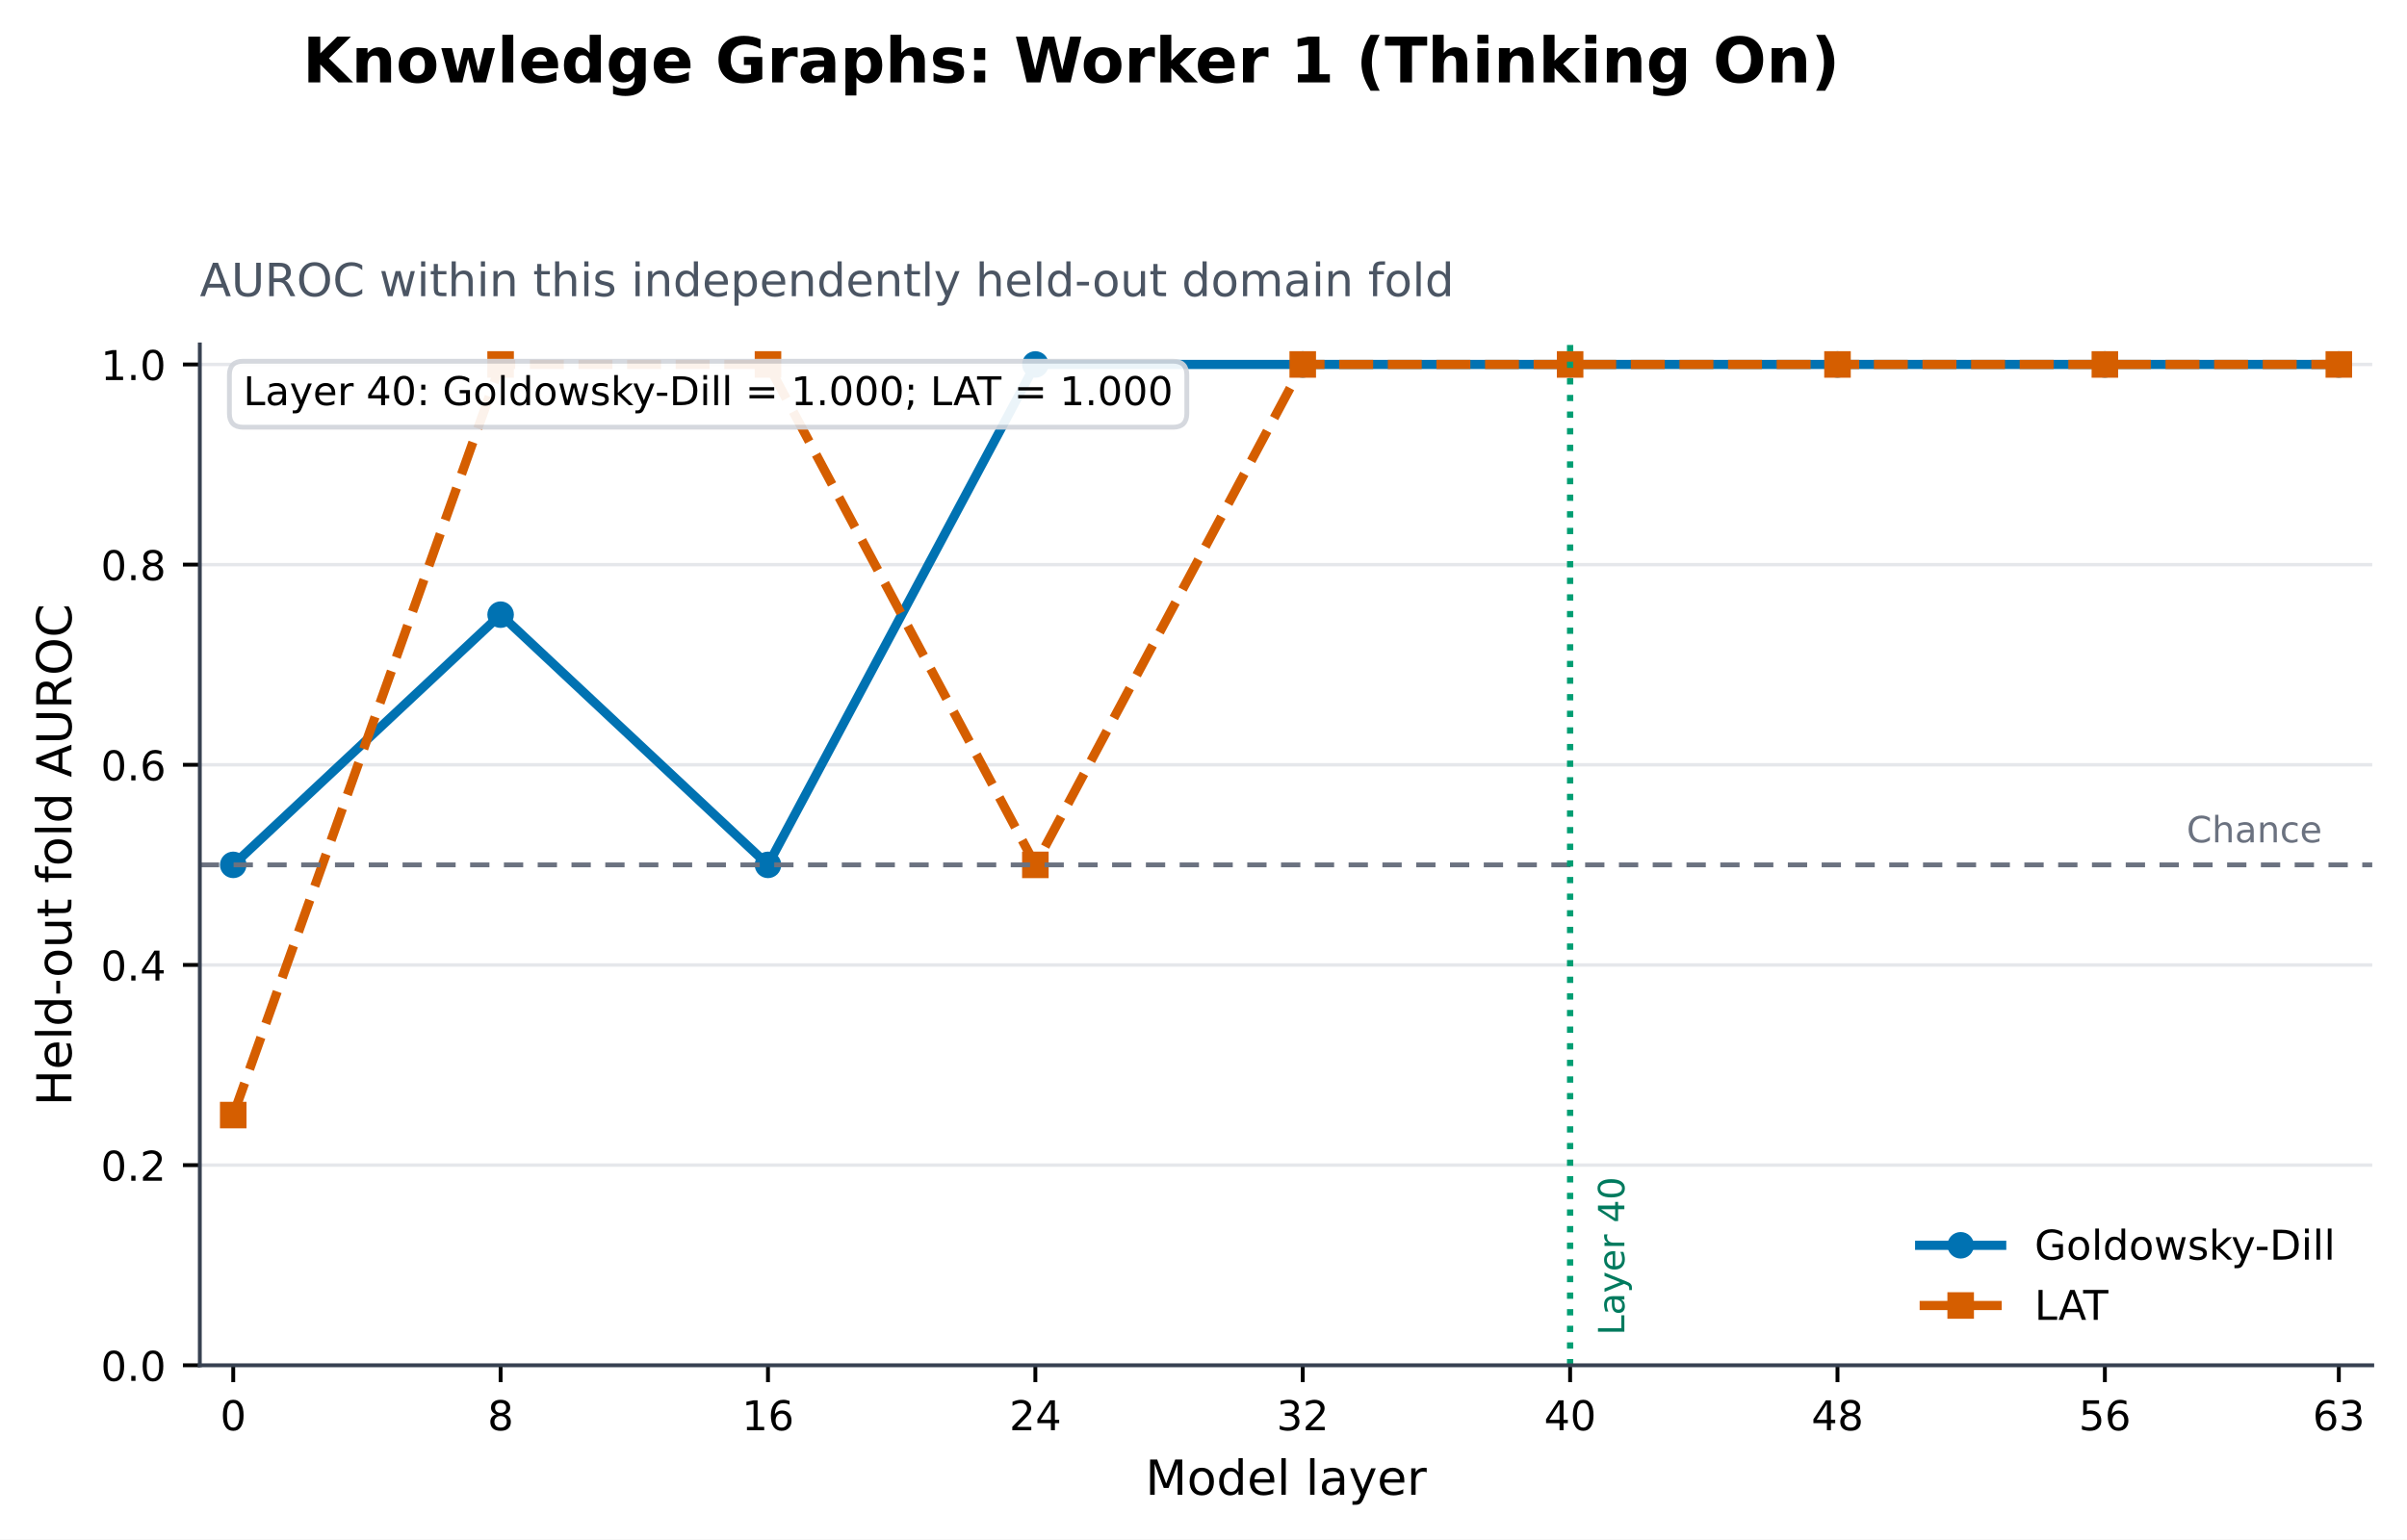
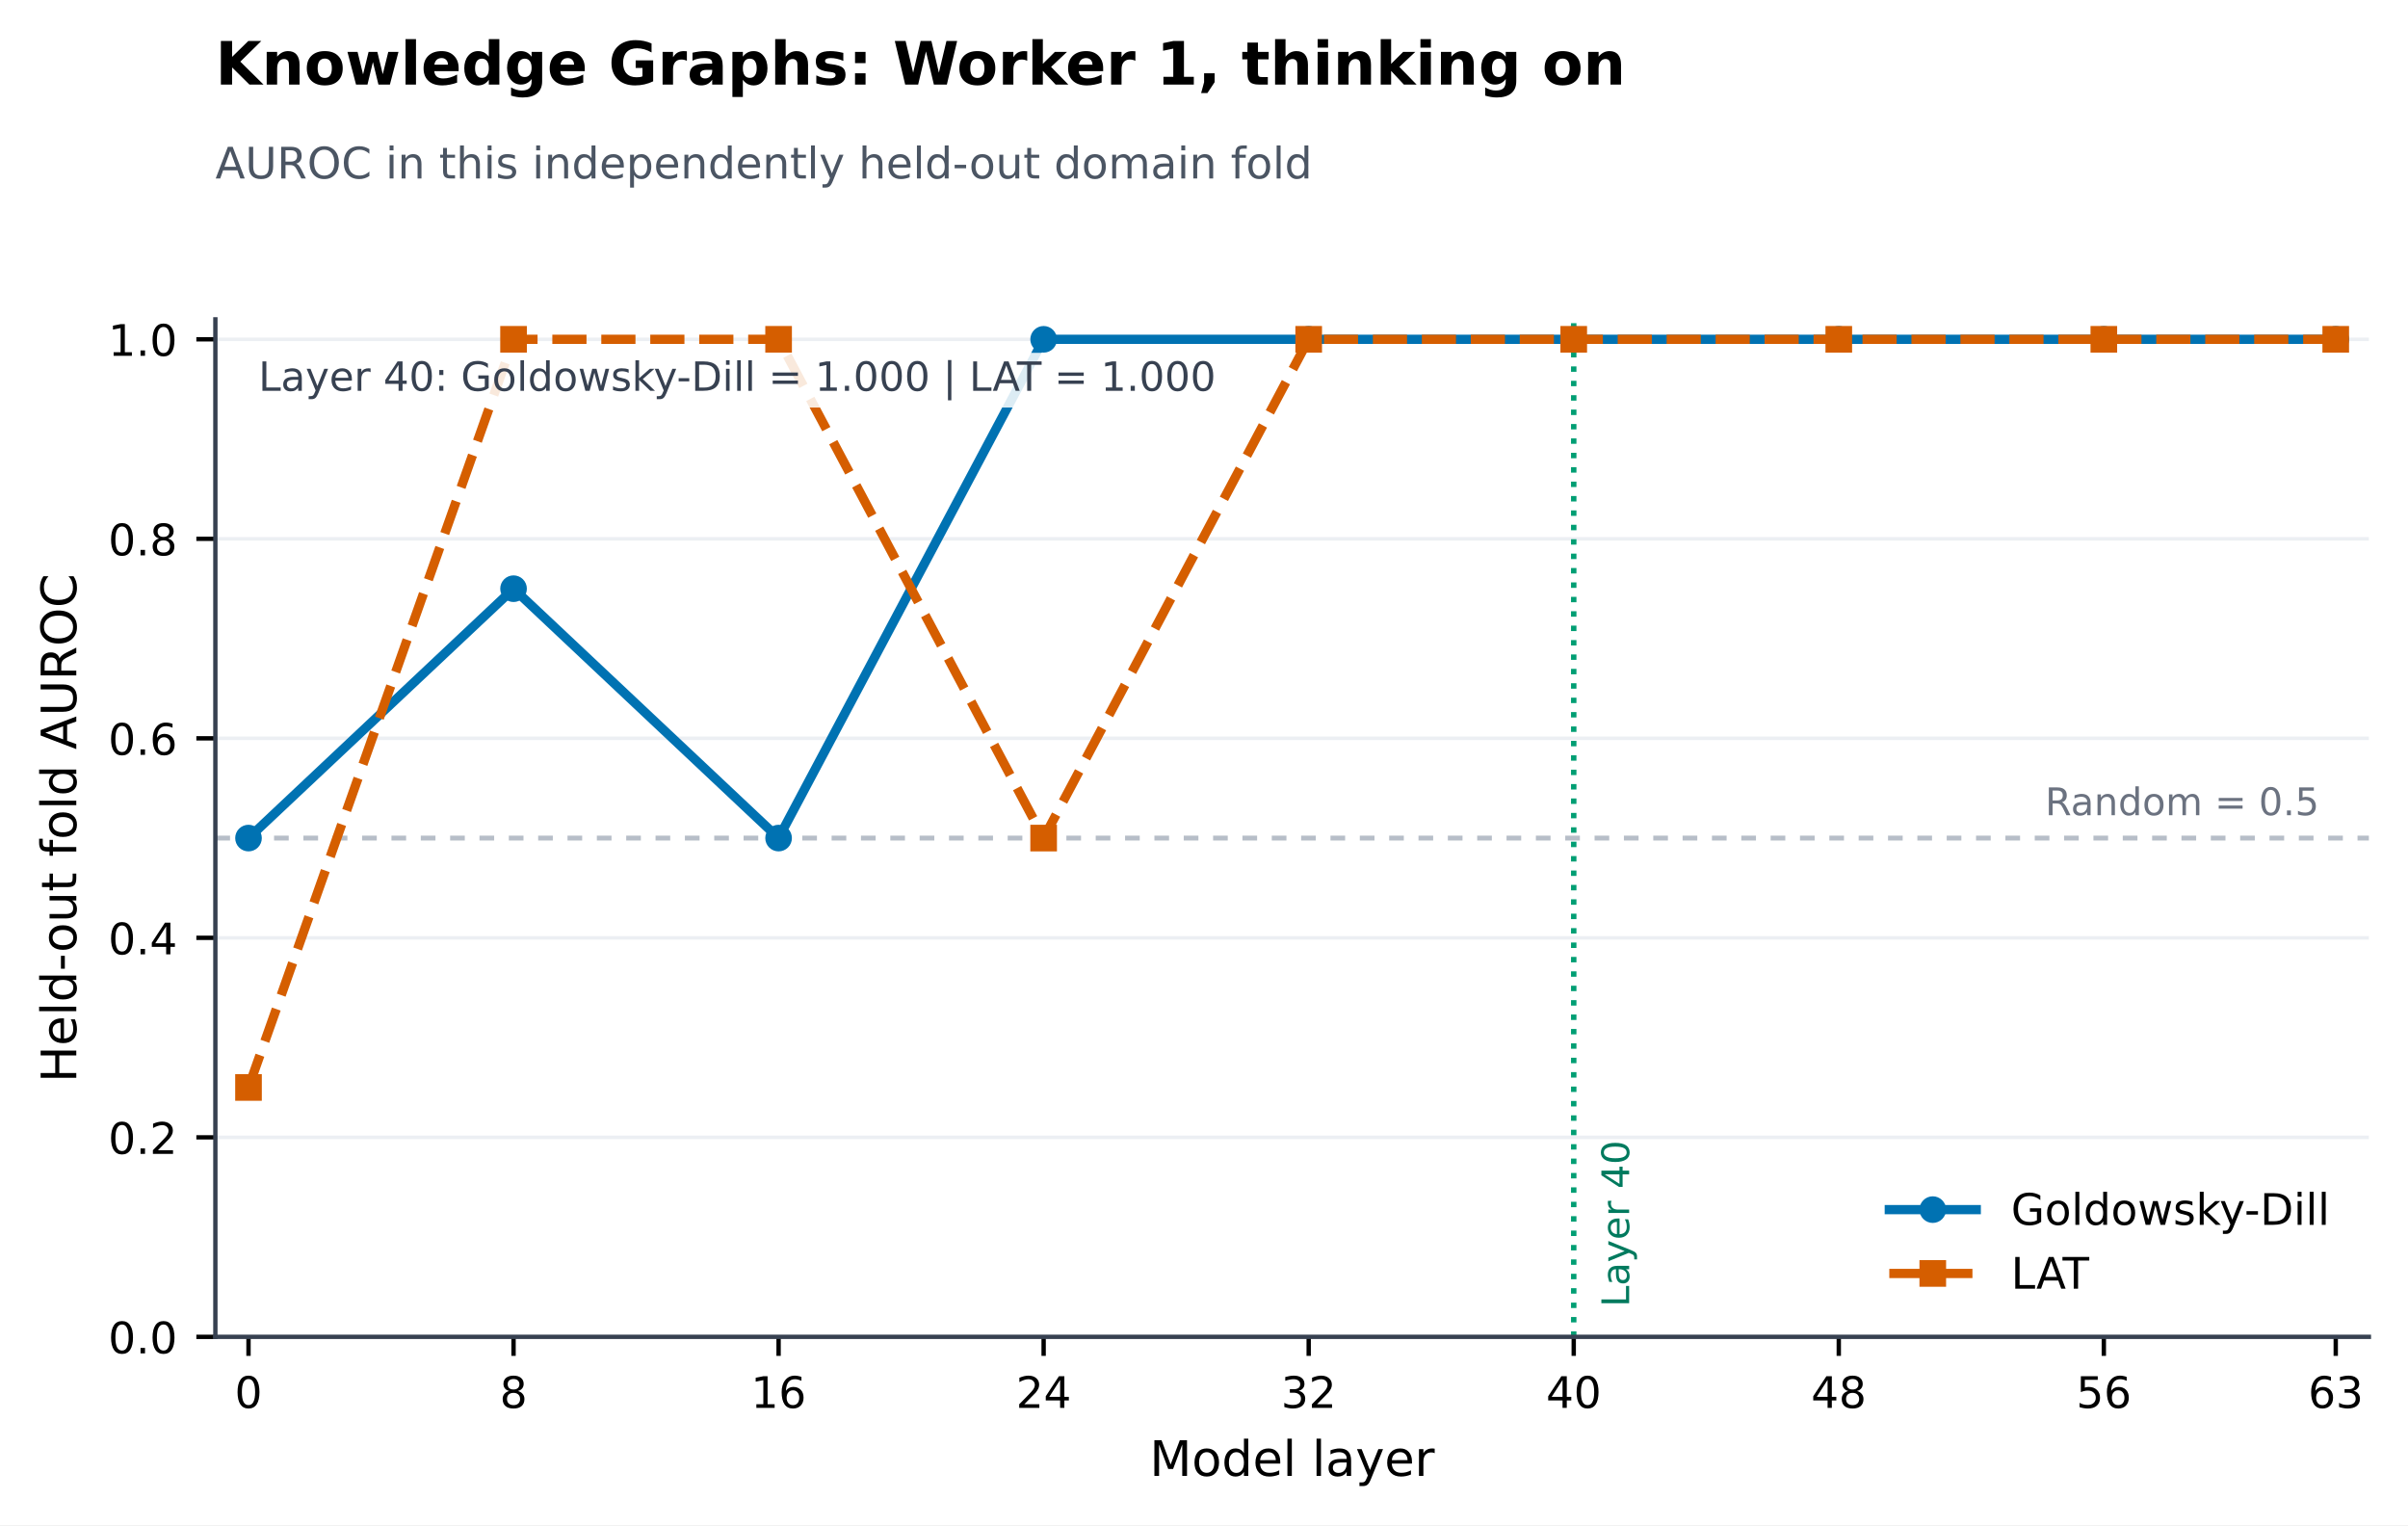
- <svg xmlns="http://www.w3.org/2000/svg" xmlns:xlink="http://www.w3.org/1999/xlink" width="498.666pt" height="319.045pt" viewBox="0 0 498.666 319.045" version="1.1">
+ <svg xmlns="http://www.w3.org/2000/svg" xmlns:xlink="http://www.w3.org/1999/xlink" width="443.121pt" height="280.611pt" viewBox="0 0 443.121 280.611" version="1.1">
  <defs>
    <style type="text/css">*{stroke-linejoin: round; stroke-linecap: butt}</style>
  </defs>
  <g id="figure_1">
    <g id="patch_1">
-       <path d="M 0 319.045 L 498.666 319.045 L 498.666 0 L 0 0 z " style="fill: #ffffff" />
+       <path d="M -0 280.611 L 443.121 280.611 L 443.121 0 L -0 0 z " style="fill: #ffffff" />
    </g>
    <g id="axes_1">
      <g id="patch_2">
-         <path d="M 41.396 282.94 L 491.466 282.94 L 491.466 71.38 L 41.396 71.38 z " style="fill: #ffffff" />
+         <path d="M 39.633 245.958 L 435.921 245.958 L 435.921 58.758 L 39.633 58.758 z " style="fill: #ffffff" />
+       </g>
+       <g id="line2d_1">
+         <path d="M 39.633 154.194 L 435.921 154.194 " clip-path="url(#p44b13de284)" style="fill: none; stroke-dasharray: 2.7,2.7; stroke-dashoffset: 0; stroke: #b7bec8; stroke-width: 0.9" />
      </g>
      <g id="matplotlib.axis_1">
        <g id="xtick_1">
-           <g id="line2d_1">
+           <g id="line2d_2">
            <defs>
              <path id="m4225e7514f" d="M 0 0 L 0 3.5 " style="stroke: #000000; stroke-width: 0.8" />
            </defs>
            <g>
-               <use xlink:href="#m4225e7514f" x="48.32" y="282.94" style="stroke: #000000; stroke-width: 0.8" />
+               <use xlink:href="#m4225e7514f" x="45.73" y="245.958" style="stroke: #000000; stroke-width: 0.8" />
            </g>
          </g>
          <g id="text_1">
-             <text style="font-size: 8.5px; font-family: 'DejaVu Sans'; text-anchor: middle" x="48.32" y="296.399" transform="rotate(-0 48.31994 296.3987)">0</text>
+             <text style="font-size: 8px; font-family: 'DejaVu Sans'; text-anchor: middle" x="45.73" y="259.037" transform="rotate(-0 45.72955 259.037)">0</text>
          </g>
        </g>
        <g id="xtick_2">
-           <g id="line2d_2">
-             <g>
-               <use xlink:href="#m4225e7514f" x="103.713" y="282.94" style="stroke: #000000; stroke-width: 0.8" />
+           <g id="line2d_3">
+             <g>
+               <use xlink:href="#m4225e7514f" x="94.503" y="245.958" style="stroke: #000000; stroke-width: 0.8" />
            </g>
          </g>
          <g id="text_2">
-             <text style="font-size: 8.5px; font-family: 'DejaVu Sans'; text-anchor: middle" x="103.713" y="296.399" transform="rotate(-0 103.7132 296.3987)">8</text>
+             <text style="font-size: 8px; font-family: 'DejaVu Sans'; text-anchor: middle" x="94.503" y="259.037" transform="rotate(-0 94.50346 259.037)">8</text>
          </g>
        </g>
        <g id="xtick_3">
-           <g id="line2d_3">
-             <g>
-               <use xlink:href="#m4225e7514f" x="159.106" y="282.94" style="stroke: #000000; stroke-width: 0.8" />
+           <g id="line2d_4">
+             <g>
+               <use xlink:href="#m4225e7514f" x="143.277" y="245.958" style="stroke: #000000; stroke-width: 0.8" />
            </g>
          </g>
          <g id="text_3">
-             <text style="font-size: 8.5px; font-family: 'DejaVu Sans'; text-anchor: middle" x="159.106" y="296.399" transform="rotate(-0 159.1064 296.3987)">16</text>
+             <text style="font-size: 8px; font-family: 'DejaVu Sans'; text-anchor: middle" x="143.277" y="259.037" transform="rotate(-0 143.2774 259.037)">16</text>
          </g>
        </g>
        <g id="xtick_4">
-           <g id="line2d_4">
-             <g>
-               <use xlink:href="#m4225e7514f" x="214.5" y="282.94" style="stroke: #000000; stroke-width: 0.8" />
+           <g id="line2d_5">
+             <g>
+               <use xlink:href="#m4225e7514f" x="192.051" y="245.958" style="stroke: #000000; stroke-width: 0.8" />
            </g>
          </g>
          <g id="text_4">
-             <text style="font-size: 8.5px; font-family: 'DejaVu Sans'; text-anchor: middle" x="214.5" y="296.399" transform="rotate(-0 214.4996 296.3987)">24</text>
+             <text style="font-size: 8px; font-family: 'DejaVu Sans'; text-anchor: middle" x="192.051" y="259.037" transform="rotate(-0 192.0513 259.037)">24</text>
          </g>
        </g>
        <g id="xtick_5">
-           <g id="line2d_5">
-             <g>
-               <use xlink:href="#m4225e7514f" x="269.893" y="282.94" style="stroke: #000000; stroke-width: 0.8" />
+           <g id="line2d_6">
+             <g>
+               <use xlink:href="#m4225e7514f" x="240.825" y="245.958" style="stroke: #000000; stroke-width: 0.8" />
            </g>
          </g>
          <g id="text_5">
-             <text style="font-size: 8.5px; font-family: 'DejaVu Sans'; text-anchor: middle" x="269.893" y="296.399" transform="rotate(-0 269.8929 296.3987)">32</text>
+             <text style="font-size: 8px; font-family: 'DejaVu Sans'; text-anchor: middle" x="240.825" y="259.037" transform="rotate(-0 240.8252 259.037)">32</text>
          </g>
        </g>
        <g id="xtick_6">
-           <g id="line2d_6">
-             <g>
-               <use xlink:href="#m4225e7514f" x="325.286" y="282.94" style="stroke: #000000; stroke-width: 0.8" />
+           <g id="line2d_7">
+             <g>
+               <use xlink:href="#m4225e7514f" x="289.599" y="245.958" style="stroke: #000000; stroke-width: 0.8" />
            </g>
          </g>
          <g id="text_6">
-             <text style="font-size: 8.5px; font-family: 'DejaVu Sans'; text-anchor: middle" x="325.286" y="296.399" transform="rotate(-0 325.2861 296.3987)">40</text>
+             <text style="font-size: 8px; font-family: 'DejaVu Sans'; text-anchor: middle" x="289.599" y="259.037" transform="rotate(-0 289.5991 259.037)">40</text>
          </g>
        </g>
        <g id="xtick_7">
-           <g id="line2d_7">
-             <g>
-               <use xlink:href="#m4225e7514f" x="380.679" y="282.94" style="stroke: #000000; stroke-width: 0.8" />
+           <g id="line2d_8">
+             <g>
+               <use xlink:href="#m4225e7514f" x="338.373" y="245.958" style="stroke: #000000; stroke-width: 0.8" />
            </g>
          </g>
          <g id="text_7">
-             <text style="font-size: 8.5px; font-family: 'DejaVu Sans'; text-anchor: middle" x="380.679" y="296.399" transform="rotate(-0 380.6793 296.3987)">48</text>
+             <text style="font-size: 8px; font-family: 'DejaVu Sans'; text-anchor: middle" x="338.373" y="259.037" transform="rotate(-0 338.373 259.037)">48</text>
          </g>
        </g>
        <g id="xtick_8">
-           <g id="line2d_8">
-             <g>
-               <use xlink:href="#m4225e7514f" x="436.073" y="282.94" style="stroke: #000000; stroke-width: 0.8" />
+           <g id="line2d_9">
+             <g>
+               <use xlink:href="#m4225e7514f" x="387.147" y="245.958" style="stroke: #000000; stroke-width: 0.8" />
            </g>
          </g>
          <g id="text_8">
-             <text style="font-size: 8.5px; font-family: 'DejaVu Sans'; text-anchor: middle" x="436.073" y="296.399" transform="rotate(-0 436.0725 296.3987)">56</text>
+             <text style="font-size: 8px; font-family: 'DejaVu Sans'; text-anchor: middle" x="387.147" y="259.037" transform="rotate(-0 387.1469 259.037)">56</text>
          </g>
        </g>
        <g id="xtick_9">
-           <g id="line2d_9">
-             <g>
-               <use xlink:href="#m4225e7514f" x="484.542" y="282.94" style="stroke: #000000; stroke-width: 0.8" />
+           <g id="line2d_10">
+             <g>
+               <use xlink:href="#m4225e7514f" x="429.824" y="245.958" style="stroke: #000000; stroke-width: 0.8" />
            </g>
          </g>
          <g id="text_9">
-             <text style="font-size: 8.5px; font-family: 'DejaVu Sans'; text-anchor: middle" x="484.542" y="296.399" transform="rotate(-0 484.5416 296.3987)">63</text>
+             <text style="font-size: 8px; font-family: 'DejaVu Sans'; text-anchor: middle" x="429.824" y="259.037" transform="rotate(-0 429.8241 259.037)">63</text>
          </g>
        </g>
        <g id="text_10">
-           <text style="font-size: 10px; font-family: 'DejaVu Sans'; text-anchor: middle" x="266.431" y="309.765" transform="rotate(-0 266.4308 309.7648)">Model layer</text>
+           <text style="font-size: 9px; font-family: 'DejaVu Sans'; text-anchor: middle" x="237.777" y="271.539" transform="rotate(-0 237.7768 271.5394)">Model layer</text>
        </g>
      </g>
      <g id="matplotlib.axis_2">
        <g id="ytick_1">
-           <g id="line2d_10">
-             <path d="M 41.396 282.94 L 491.466 282.94 " clip-path="url(#p7f77434c62)" style="fill: none; stroke: #e5e7eb; stroke-width: 0.7; stroke-linecap: square" />
-           </g>
          <g id="line2d_11">
+             <path d="M 39.633 245.958 L 435.921 245.958 " clip-path="url(#p44b13de284)" style="fill: none; stroke: #eceff3; stroke-width: 0.65; stroke-linecap: square" />
+           </g>
+           <g id="line2d_12">
            <defs>
              <path id="m544248703c" d="M 0 0 L -3.5 0 " style="stroke: #000000; stroke-width: 0.8" />
            </defs>
            <g>
-               <use xlink:href="#m544248703c" x="41.396" y="282.94" style="stroke: #000000; stroke-width: 0.8" />
+               <use xlink:href="#m544248703c" x="39.633" y="245.958" style="stroke: #000000; stroke-width: 0.8" />
            </g>
          </g>
          <g id="text_11">
-             <text style="font-size: 8.5px; font-family: 'DejaVu Sans'; text-anchor: end" x="34.396" y="286.169" transform="rotate(-0 34.39578 286.1693)">0.0</text>
+             <text style="font-size: 8px; font-family: 'DejaVu Sans'; text-anchor: end" x="32.633" y="248.998" transform="rotate(-0 32.63281 248.9977)">0.0</text>
          </g>
        </g>
        <g id="ytick_2">
-           <g id="line2d_12">
-             <path d="M 41.396 241.458 L 491.466 241.458 " clip-path="url(#p7f77434c62)" style="fill: none; stroke: #e5e7eb; stroke-width: 0.7; stroke-linecap: square" />
-           </g>
          <g id="line2d_13">
-             <g>
-               <use xlink:href="#m544248703c" x="41.396" y="241.458" style="stroke: #000000; stroke-width: 0.8" />
+             <path d="M 39.633 209.252 L 435.921 209.252 " clip-path="url(#p44b13de284)" style="fill: none; stroke: #eceff3; stroke-width: 0.65; stroke-linecap: square" />
+           </g>
+           <g id="line2d_14">
+             <g>
+               <use xlink:href="#m544248703c" x="39.633" y="209.252" style="stroke: #000000; stroke-width: 0.8" />
            </g>
          </g>
          <g id="text_12">
-             <text style="font-size: 8.5px; font-family: 'DejaVu Sans'; text-anchor: end" x="34.396" y="244.687" transform="rotate(-0 34.39578 244.687)">0.2</text>
+             <text style="font-size: 8px; font-family: 'DejaVu Sans'; text-anchor: end" x="32.633" y="212.292" transform="rotate(-0 32.63281 212.2918)">0.2</text>
          </g>
        </g>
        <g id="ytick_3">
-           <g id="line2d_14">
-             <path d="M 41.396 199.975 L 491.466 199.975 " clip-path="url(#p7f77434c62)" style="fill: none; stroke: #e5e7eb; stroke-width: 0.7; stroke-linecap: square" />
-           </g>
          <g id="line2d_15">
-             <g>
-               <use xlink:href="#m544248703c" x="41.396" y="199.975" style="stroke: #000000; stroke-width: 0.8" />
+             <path d="M 39.633 172.547 L 435.921 172.547 " clip-path="url(#p44b13de284)" style="fill: none; stroke: #eceff3; stroke-width: 0.65; stroke-linecap: square" />
+           </g>
+           <g id="line2d_16">
+             <g>
+               <use xlink:href="#m544248703c" x="39.633" y="172.547" style="stroke: #000000; stroke-width: 0.8" />
            </g>
          </g>
          <g id="text_13">
-             <text style="font-size: 8.5px; font-family: 'DejaVu Sans'; text-anchor: end" x="34.396" y="203.205" transform="rotate(-0 34.39578 203.2046)">0.4</text>
+             <text style="font-size: 8px; font-family: 'DejaVu Sans'; text-anchor: end" x="32.633" y="175.586" transform="rotate(-0 32.63281 175.5859)">0.4</text>
          </g>
        </g>
        <g id="ytick_4">
-           <g id="line2d_16">
-             <path d="M 41.396 158.493 L 491.466 158.493 " clip-path="url(#p7f77434c62)" style="fill: none; stroke: #e5e7eb; stroke-width: 0.7; stroke-linecap: square" />
-           </g>
          <g id="line2d_17">
-             <g>
-               <use xlink:href="#m544248703c" x="41.396" y="158.493" style="stroke: #000000; stroke-width: 0.8" />
+             <path d="M 39.633 135.841 L 435.921 135.841 " clip-path="url(#p44b13de284)" style="fill: none; stroke: #eceff3; stroke-width: 0.65; stroke-linecap: square" />
+           </g>
+           <g id="line2d_18">
+             <g>
+               <use xlink:href="#m544248703c" x="39.633" y="135.841" style="stroke: #000000; stroke-width: 0.8" />
            </g>
          </g>
          <g id="text_14">
-             <text style="font-size: 8.5px; font-family: 'DejaVu Sans'; text-anchor: end" x="34.396" y="161.722" transform="rotate(-0 34.39578 161.7223)">0.6</text>
+             <text style="font-size: 8px; font-family: 'DejaVu Sans'; text-anchor: end" x="32.633" y="138.88" transform="rotate(-0 32.63281 138.88)">0.6</text>
          </g>
        </g>
        <g id="ytick_5">
-           <g id="line2d_18">
-             <path d="M 41.396 117.011 L 491.466 117.011 " clip-path="url(#p7f77434c62)" style="fill: none; stroke: #e5e7eb; stroke-width: 0.7; stroke-linecap: square" />
-           </g>
          <g id="line2d_19">
-             <g>
-               <use xlink:href="#m544248703c" x="41.396" y="117.011" style="stroke: #000000; stroke-width: 0.8" />
+             <path d="M 39.633 99.135 L 435.921 99.135 " clip-path="url(#p44b13de284)" style="fill: none; stroke: #eceff3; stroke-width: 0.65; stroke-linecap: square" />
+           </g>
+           <g id="line2d_20">
+             <g>
+               <use xlink:href="#m544248703c" x="39.633" y="99.135" style="stroke: #000000; stroke-width: 0.8" />
            </g>
          </g>
          <g id="text_15">
-             <text style="font-size: 8.5px; font-family: 'DejaVu Sans'; text-anchor: end" x="34.396" y="120.24" transform="rotate(-0 34.39578 120.2399)">0.8</text>
+             <text style="font-size: 8px; font-family: 'DejaVu Sans'; text-anchor: end" x="32.633" y="102.174" transform="rotate(-0 32.63281 102.1741)">0.8</text>
          </g>
        </g>
        <g id="ytick_6">
-           <g id="line2d_20">
-             <path d="M 41.396 75.528 L 491.466 75.528 " clip-path="url(#p7f77434c62)" style="fill: none; stroke: #e5e7eb; stroke-width: 0.7; stroke-linecap: square" />
-           </g>
          <g id="line2d_21">
-             <g>
-               <use xlink:href="#m544248703c" x="41.396" y="75.528" style="stroke: #000000; stroke-width: 0.8" />
+             <path d="M 39.633 62.429 L 435.921 62.429 " clip-path="url(#p44b13de284)" style="fill: none; stroke: #eceff3; stroke-width: 0.65; stroke-linecap: square" />
+           </g>
+           <g id="line2d_22">
+             <g>
+               <use xlink:href="#m544248703c" x="39.633" y="62.429" style="stroke: #000000; stroke-width: 0.8" />
            </g>
          </g>
          <g id="text_16">
-             <text style="font-size: 8.5px; font-family: 'DejaVu Sans'; text-anchor: end" x="34.396" y="78.758" transform="rotate(-0 34.39578 78.75757)">1.0</text>
+             <text style="font-size: 8px; font-family: 'DejaVu Sans'; text-anchor: end" x="32.633" y="65.468" transform="rotate(-0 32.63281 65.46824)">1.0</text>
          </g>
        </g>
        <g id="text_17">
-           <text style="font-size: 10px; font-family: 'DejaVu Sans'; text-anchor: middle" x="14.798" y="177.16" transform="rotate(-90 14.79844 177.16)">Held-out fold AUROC</text>
-         </g>
-       </g>
-       <g id="line2d_22">
-         <path d="M 48.32 179.234 L 103.713 127.381 L 159.106 179.234 L 214.5 75.528 L 269.893 75.528 L 325.286 75.528 L 380.679 75.528 L 436.073 75.528 L 484.542 75.528 " clip-path="url(#p7f77434c62)" style="fill: none; stroke: #0072b2; stroke-width: 1.9; stroke-linecap: square" />
+           <text style="font-size: 9px; font-family: 'DejaVu Sans'; text-anchor: middle" x="14.039" y="152.358" transform="rotate(-90 14.03859 152.3583)">Held-out fold AUROC</text>
+         </g>
+       </g>
+       <g id="line2d_23">
+         <path d="M 289.599 245.958 L 289.599 58.758 " clip-path="url(#p44b13de284)" style="fill: none; stroke-dasharray: 1,1.65; stroke-dashoffset: 0; stroke: #009e73" />
+       </g>
+       <g id="patch_3">
+         <path d="M 39.633 245.958 L 39.633 58.758 " style="fill: none; stroke: #374151; stroke-width: 0.8; stroke-linejoin: miter; stroke-linecap: square" />
+       </g>
+       <g id="patch_4">
+         <path d="M 39.633 245.958 L 435.921 245.958 " style="fill: none; stroke: #374151; stroke-width: 0.8; stroke-linejoin: miter; stroke-linecap: square" />
+       </g>
+       <g id="line2d_24">
+         <path d="M 45.73 154.194 L 94.503 108.311 L 143.277 154.194 L 192.051 62.429 L 240.825 62.429 L 289.599 62.429 L 338.373 62.429 L 387.147 62.429 L 429.824 62.429 " clip-path="url(#p44b13de284)" style="fill: none; stroke: #0072b2; stroke-width: 1.7; stroke-linecap: square" />
        <defs>
-           <path id="mbeb8812b07" d="M 0 2.4 C 0.636 2.4 1.247 2.147 1.697 1.697 C 2.147 1.247 2.4 0.636 2.4 0 C 2.4 -0.636 2.147 -1.247 1.697 -1.697 C 1.247 -2.147 0.636 -2.4 0 -2.4 C -0.636 -2.4 -1.247 -2.147 -1.697 -1.697 C -2.147 -1.247 -2.4 -0.636 -2.4 0 C -2.4 0.636 -2.147 1.247 -1.697 1.697 C -1.247 2.147 -0.636 2.4 0 2.4 z " style="stroke: #0072b2; stroke-width: 0.7" />
+           <path id="m12467d34f3" d="M 0 2.1 C 0.557 2.1 1.091 1.879 1.485 1.485 C 1.879 1.091 2.1 0.557 2.1 0 C 2.1 -0.557 1.879 -1.091 1.485 -1.485 C 1.091 -1.879 0.557 -2.1 0 -2.1 C -0.557 -2.1 -1.091 -1.879 -1.485 -1.485 C -1.879 -1.091 -2.1 -0.557 -2.1 0 C -2.1 0.557 -1.879 1.091 -1.485 1.485 C -1.091 1.879 -0.557 2.1 0 2.1 z " style="stroke: #0072b2; stroke-width: 0.7" />
        </defs>
-         <g clip-path="url(#p7f77434c62)">
-           <use xlink:href="#mbeb8812b07" x="48.32" y="179.234" style="fill: #0072b2; stroke: #0072b2; stroke-width: 0.7" />
-           <use xlink:href="#mbeb8812b07" x="103.713" y="127.381" style="fill: #0072b2; stroke: #0072b2; stroke-width: 0.7" />
-           <use xlink:href="#mbeb8812b07" x="159.106" y="179.234" style="fill: #0072b2; stroke: #0072b2; stroke-width: 0.7" />
-           <use xlink:href="#mbeb8812b07" x="214.5" y="75.528" style="fill: #0072b2; stroke: #0072b2; stroke-width: 0.7" />
-           <use xlink:href="#mbeb8812b07" x="269.893" y="75.528" style="fill: #0072b2; stroke: #0072b2; stroke-width: 0.7" />
-           <use xlink:href="#mbeb8812b07" x="325.286" y="75.528" style="fill: #0072b2; stroke: #0072b2; stroke-width: 0.7" />
-           <use xlink:href="#mbeb8812b07" x="380.679" y="75.528" style="fill: #0072b2; stroke: #0072b2; stroke-width: 0.7" />
-           <use xlink:href="#mbeb8812b07" x="436.073" y="75.528" style="fill: #0072b2; stroke: #0072b2; stroke-width: 0.7" />
-           <use xlink:href="#mbeb8812b07" x="484.542" y="75.528" style="fill: #0072b2; stroke: #0072b2; stroke-width: 0.7" />
-         </g>
-       </g>
-       <g id="line2d_23">
-         <path d="M 48.32 231.087 L 103.713 75.528 L 159.106 75.528 L 214.5 179.234 L 269.893 75.528 L 325.286 75.528 L 380.679 75.528 L 436.073 75.528 L 484.542 75.528 " clip-path="url(#p7f77434c62)" style="fill: none; stroke-dasharray: 7.03,3.04; stroke-dashoffset: 0; stroke: #d55e00; stroke-width: 1.9" />
+         <g clip-path="url(#p44b13de284)">
+           <use xlink:href="#m12467d34f3" x="45.73" y="154.194" style="fill: #0072b2; stroke: #0072b2; stroke-width: 0.7" />
+           <use xlink:href="#m12467d34f3" x="94.503" y="108.311" style="fill: #0072b2; stroke: #0072b2; stroke-width: 0.7" />
+           <use xlink:href="#m12467d34f3" x="143.277" y="154.194" style="fill: #0072b2; stroke: #0072b2; stroke-width: 0.7" />
+           <use xlink:href="#m12467d34f3" x="192.051" y="62.429" style="fill: #0072b2; stroke: #0072b2; stroke-width: 0.7" />
+           <use xlink:href="#m12467d34f3" x="240.825" y="62.429" style="fill: #0072b2; stroke: #0072b2; stroke-width: 0.7" />
+           <use xlink:href="#m12467d34f3" x="289.599" y="62.429" style="fill: #0072b2; stroke: #0072b2; stroke-width: 0.7" />
+           <use xlink:href="#m12467d34f3" x="338.373" y="62.429" style="fill: #0072b2; stroke: #0072b2; stroke-width: 0.7" />
+           <use xlink:href="#m12467d34f3" x="387.147" y="62.429" style="fill: #0072b2; stroke: #0072b2; stroke-width: 0.7" />
+           <use xlink:href="#m12467d34f3" x="429.824" y="62.429" style="fill: #0072b2; stroke: #0072b2; stroke-width: 0.7" />
+         </g>
+       </g>
+       <g id="line2d_25">
+         <path d="M 45.73 200.076 L 94.503 62.429 L 143.277 62.429 L 192.051 154.194 L 240.825 62.429 L 289.599 62.429 L 338.373 62.429 L 387.147 62.429 L 429.824 62.429 " clip-path="url(#p44b13de284)" style="fill: none; stroke-dasharray: 6.29,2.72; stroke-dashoffset: 0; stroke: #d55e00; stroke-width: 1.7" />
        <defs>
-           <path id="mb1f4e5511a" d="M -2.4 2.4 L 2.4 2.4 L 2.4 -2.4 L -2.4 -2.4 z " style="stroke: #d55e00; stroke-width: 0.7; stroke-linejoin: miter" />
+           <path id="m4f4532440c" d="M -2.1 2.1 L 2.1 2.1 L 2.1 -2.1 L -2.1 -2.1 z " style="stroke: #d55e00; stroke-width: 0.7; stroke-linejoin: miter" />
        </defs>
-         <g clip-path="url(#p7f77434c62)">
-           <use xlink:href="#mb1f4e5511a" x="48.32" y="231.087" style="fill: #d55e00; stroke: #d55e00; stroke-width: 0.7; stroke-linejoin: miter" />
-           <use xlink:href="#mb1f4e5511a" x="103.713" y="75.528" style="fill: #d55e00; stroke: #d55e00; stroke-width: 0.7; stroke-linejoin: miter" />
-           <use xlink:href="#mb1f4e5511a" x="159.106" y="75.528" style="fill: #d55e00; stroke: #d55e00; stroke-width: 0.7; stroke-linejoin: miter" />
-           <use xlink:href="#mb1f4e5511a" x="214.5" y="179.234" style="fill: #d55e00; stroke: #d55e00; stroke-width: 0.7; stroke-linejoin: miter" />
-           <use xlink:href="#mb1f4e5511a" x="269.893" y="75.528" style="fill: #d55e00; stroke: #d55e00; stroke-width: 0.7; stroke-linejoin: miter" />
-           <use xlink:href="#mb1f4e5511a" x="325.286" y="75.528" style="fill: #d55e00; stroke: #d55e00; stroke-width: 0.7; stroke-linejoin: miter" />
-           <use xlink:href="#mb1f4e5511a" x="380.679" y="75.528" style="fill: #d55e00; stroke: #d55e00; stroke-width: 0.7; stroke-linejoin: miter" />
-           <use xlink:href="#mb1f4e5511a" x="436.073" y="75.528" style="fill: #d55e00; stroke: #d55e00; stroke-width: 0.7; stroke-linejoin: miter" />
-           <use xlink:href="#mb1f4e5511a" x="484.542" y="75.528" style="fill: #d55e00; stroke: #d55e00; stroke-width: 0.7; stroke-linejoin: miter" />
-         </g>
-       </g>
-       <g id="line2d_24">
-         <path d="M 41.396 179.234 L 491.466 179.234 " clip-path="url(#p7f77434c62)" style="fill: none; stroke-dasharray: 4,3; stroke-dashoffset: 0; stroke: #6b7280" />
-       </g>
-       <g id="line2d_25">
-         <path d="M 325.286 282.94 L 325.286 71.38 " clip-path="url(#p7f77434c62)" style="fill: none; stroke-dasharray: 1.3,2.145; stroke-dashoffset: 0; stroke: #009e73; stroke-width: 1.3" />
-       </g>
-       <g id="patch_3">
-         <path d="M 41.396 282.94 L 41.396 71.38 " style="fill: none; stroke: #374151; stroke-width: 0.8; stroke-linejoin: miter; stroke-linecap: square" />
-       </g>
-       <g id="patch_4">
-         <path d="M 41.396 282.94 L 491.466 282.94 " style="fill: none; stroke: #374151; stroke-width: 0.8; stroke-linejoin: miter; stroke-linecap: square" />
+         <g clip-path="url(#p44b13de284)">
+           <use xlink:href="#m4f4532440c" x="45.73" y="200.076" style="fill: #d55e00; stroke: #d55e00; stroke-width: 0.7; stroke-linejoin: miter" />
+           <use xlink:href="#m4f4532440c" x="94.503" y="62.429" style="fill: #d55e00; stroke: #d55e00; stroke-width: 0.7; stroke-linejoin: miter" />
+           <use xlink:href="#m4f4532440c" x="143.277" y="62.429" style="fill: #d55e00; stroke: #d55e00; stroke-width: 0.7; stroke-linejoin: miter" />
+           <use xlink:href="#m4f4532440c" x="192.051" y="154.194" style="fill: #d55e00; stroke: #d55e00; stroke-width: 0.7; stroke-linejoin: miter" />
+           <use xlink:href="#m4f4532440c" x="240.825" y="62.429" style="fill: #d55e00; stroke: #d55e00; stroke-width: 0.7; stroke-linejoin: miter" />
+           <use xlink:href="#m4f4532440c" x="289.599" y="62.429" style="fill: #d55e00; stroke: #d55e00; stroke-width: 0.7; stroke-linejoin: miter" />
+           <use xlink:href="#m4f4532440c" x="338.373" y="62.429" style="fill: #d55e00; stroke: #d55e00; stroke-width: 0.7; stroke-linejoin: miter" />
+           <use xlink:href="#m4f4532440c" x="387.147" y="62.429" style="fill: #d55e00; stroke: #d55e00; stroke-width: 0.7; stroke-linejoin: miter" />
+           <use xlink:href="#m4f4532440c" x="429.824" y="62.429" style="fill: #d55e00; stroke: #d55e00; stroke-width: 0.7; stroke-linejoin: miter" />
+         </g>
      </g>
      <g id="text_18">
        <g id="patch_5">
-           <path d="M 50.397 88.533 L 243.009 88.533 Q 245.879 88.533 245.879 85.663 L 245.879 77.727 Q 245.879 74.857 243.009 74.857 L 50.397 74.857 Q 47.527 74.857 47.527 77.727 L 47.527 85.663 Q 47.527 88.533 50.397 88.533 z " style="fill: #ffffff; opacity: 0.92; stroke: #d1d5db; stroke-linejoin: miter" />
-         </g>
-         <text style="font-size: 8.2px; font-family: 'DejaVu Sans'; text-anchor: start" x="50.397" y="83.958" transform="rotate(-0 50.39718 83.95752)">Layer 40: Goldowsky-Dill = 1.000; LAT = 1.000</text>
+           <path d="M 46.227 74.978 L 225.063 74.978 L 225.063 64.914 L 46.227 64.914 z " style="fill: #ffffff; opacity: 0.86" />
+         </g>
+         <text style="font-size: 7.4px; font-family: 'DejaVu Sans'; text-anchor: start; fill: #374151" x="47.559" y="71.901" transform="rotate(-0 47.55857 71.9015)">Layer 40: Goldowsky-Dill = 1.000 | LAT = 1.000</text>
      </g>
      <g id="text_19">
-         <text style="font-size: 7.5px; font-family: 'DejaVu Sans'; text-anchor: end; fill: #6b7280" x="481.08" y="174.563" transform="rotate(-0 481.0795 174.5632)">Chance</text>
+         <text style="font-size: 7px; font-family: 'DejaVu Sans'; text-anchor: end; fill: #6b7280" x="426.776" y="149.985" transform="rotate(-0 426.7757 149.9849)">Random = 0.5</text>
      </g>
      <g id="text_20">
-         <text style="font-size: 7.5px; font-family: 'DejaVu Sans'; fill: #007a5e" transform="translate(336.5242 276.7176) rotate(-90)">Layer 40</text>
-       </g>
-       <g id="text_21">
-         <text style="font-size: 9.5px; font-family: 'DejaVu Sans'; text-anchor: start; fill: #4b5563" x="41.396" y="61.38" transform="rotate(-0 41.39578 61.38)">AUROC within this independently held-out domain fold</text>
+         <text style="font-size: 7px; font-family: 'DejaVu Sans'; fill: #007a5e" transform="translate(299.7954 240.4524) rotate(-90)">Layer 40</text>
      </g>
      <g id="legend_1">
-         <g id="patch_6">
-           <path d="M 395.999 278.69 L 485.516 278.69 Q 487.216 278.69 487.216 276.99 L 487.216 252.887 Q 487.216 251.187 485.516 251.187 L 395.999 251.187 Q 394.299 251.187 394.299 252.887 L 394.299 276.99 Q 394.299 278.69 395.999 278.69 z " style="fill: #ffffff; opacity: 0.92" />
-         </g>
        <g id="line2d_26">
-           <path d="M 397.699 258.071 L 406.199 258.071 L 414.699 258.071 " style="fill: none; stroke: #0072b2; stroke-width: 1.9; stroke-linecap: square" />
+           <path d="M 347.67 222.552 L 355.67 222.552 L 363.67 222.552 " style="fill: none; stroke: #0072b2; stroke-width: 1.7; stroke-linecap: square" />
          <g>
-             <use xlink:href="#mbeb8812b07" x="406.199" y="258.071" style="fill: #0072b2; stroke: #0072b2; stroke-width: 0.7" />
+             <use xlink:href="#m12467d34f3" x="355.67" y="222.552" style="fill: #0072b2; stroke: #0072b2; stroke-width: 0.7" />
+           </g>
+         </g>
+         <g id="text_21">
+           <text style="font-size: 8px; font-family: 'DejaVu Sans'; text-anchor: start" x="370.07" y="225.352" transform="rotate(-0 370.0696 225.352)">Goldowsky-Dill</text>
+         </g>
+         <g id="line2d_27">
+           <path d="M 347.67 234.295 L 355.67 234.295 L 363.67 234.295 " style="fill: none; stroke-dasharray: 6.29,2.72; stroke-dashoffset: 0; stroke: #d55e00; stroke-width: 1.7" />
+           <g>
+             <use xlink:href="#m4f4532440c" x="355.67" y="234.295" style="fill: #d55e00; stroke: #d55e00; stroke-width: 0.7; stroke-linejoin: miter" />
          </g>
        </g>
        <g id="text_22">
-           <text style="font-size: 8.5px; font-family: 'DejaVu Sans'; text-anchor: start" x="421.499" y="261.046" transform="rotate(-0 421.4988 261.0459)">Goldowsky-Dill</text>
-         </g>
-         <g id="line2d_27">
-           <path d="M 397.699 270.547 L 406.199 270.547 L 414.699 270.547 " style="fill: none; stroke-dasharray: 7.03,3.04; stroke-dashoffset: 0; stroke: #d55e00; stroke-width: 1.9" />
-           <g>
-             <use xlink:href="#mb1f4e5511a" x="406.199" y="270.547" style="fill: #d55e00; stroke: #d55e00; stroke-width: 0.7; stroke-linejoin: miter" />
-           </g>
-         </g>
-         <g id="text_23">
-           <text style="font-size: 8.5px; font-family: 'DejaVu Sans'; text-anchor: start" x="421.499" y="273.522" transform="rotate(-0 421.4988 273.5223)">LAT</text>
-         </g>
-       </g>
+           <text style="font-size: 8px; font-family: 'DejaVu Sans'; text-anchor: start" x="370.07" y="237.095" transform="rotate(-0 370.0696 237.0945)">LAT</text>
+         </g>
+       </g>
+     </g>
+     <g id="text_23">
+       <text style="font-weight: 700; font-size: 11px; font-family: 'DejaVu Sans'; text-anchor: start" x="39.633" y="15.558" transform="rotate(-0 39.63281 15.55828)">Knowledge Graphs: Worker 1, thinking on</text>
    </g>
    <g id="text_24">
-       <text style="font-weight: 700; font-size: 13px; font-family: 'DejaVu Sans'; text-anchor: start" x="62.706" y="17.078" transform="rotate(-0 62.70578 17.07797)">Knowledge Graphs: Worker 1 (Thinking On)</text>
+       <text style="font-size: 8px; font-family: 'DejaVu Sans'; text-anchor: start; fill: #4b5563" x="39.633" y="32.838" transform="rotate(-0 39.63281 32.83828)">AUROC in this independently held-out domain fold</text>
    </g>
  </g>
  <defs>
-     <clipPath id="p7f77434c62">
-       <rect x="41.396" y="71.38" width="450.07" height="211.56" />
+     <clipPath id="p44b13de284">
+       <rect x="39.633" y="58.758" width="396.288" height="187.2" />
    </clipPath>
  </defs>
</svg>
